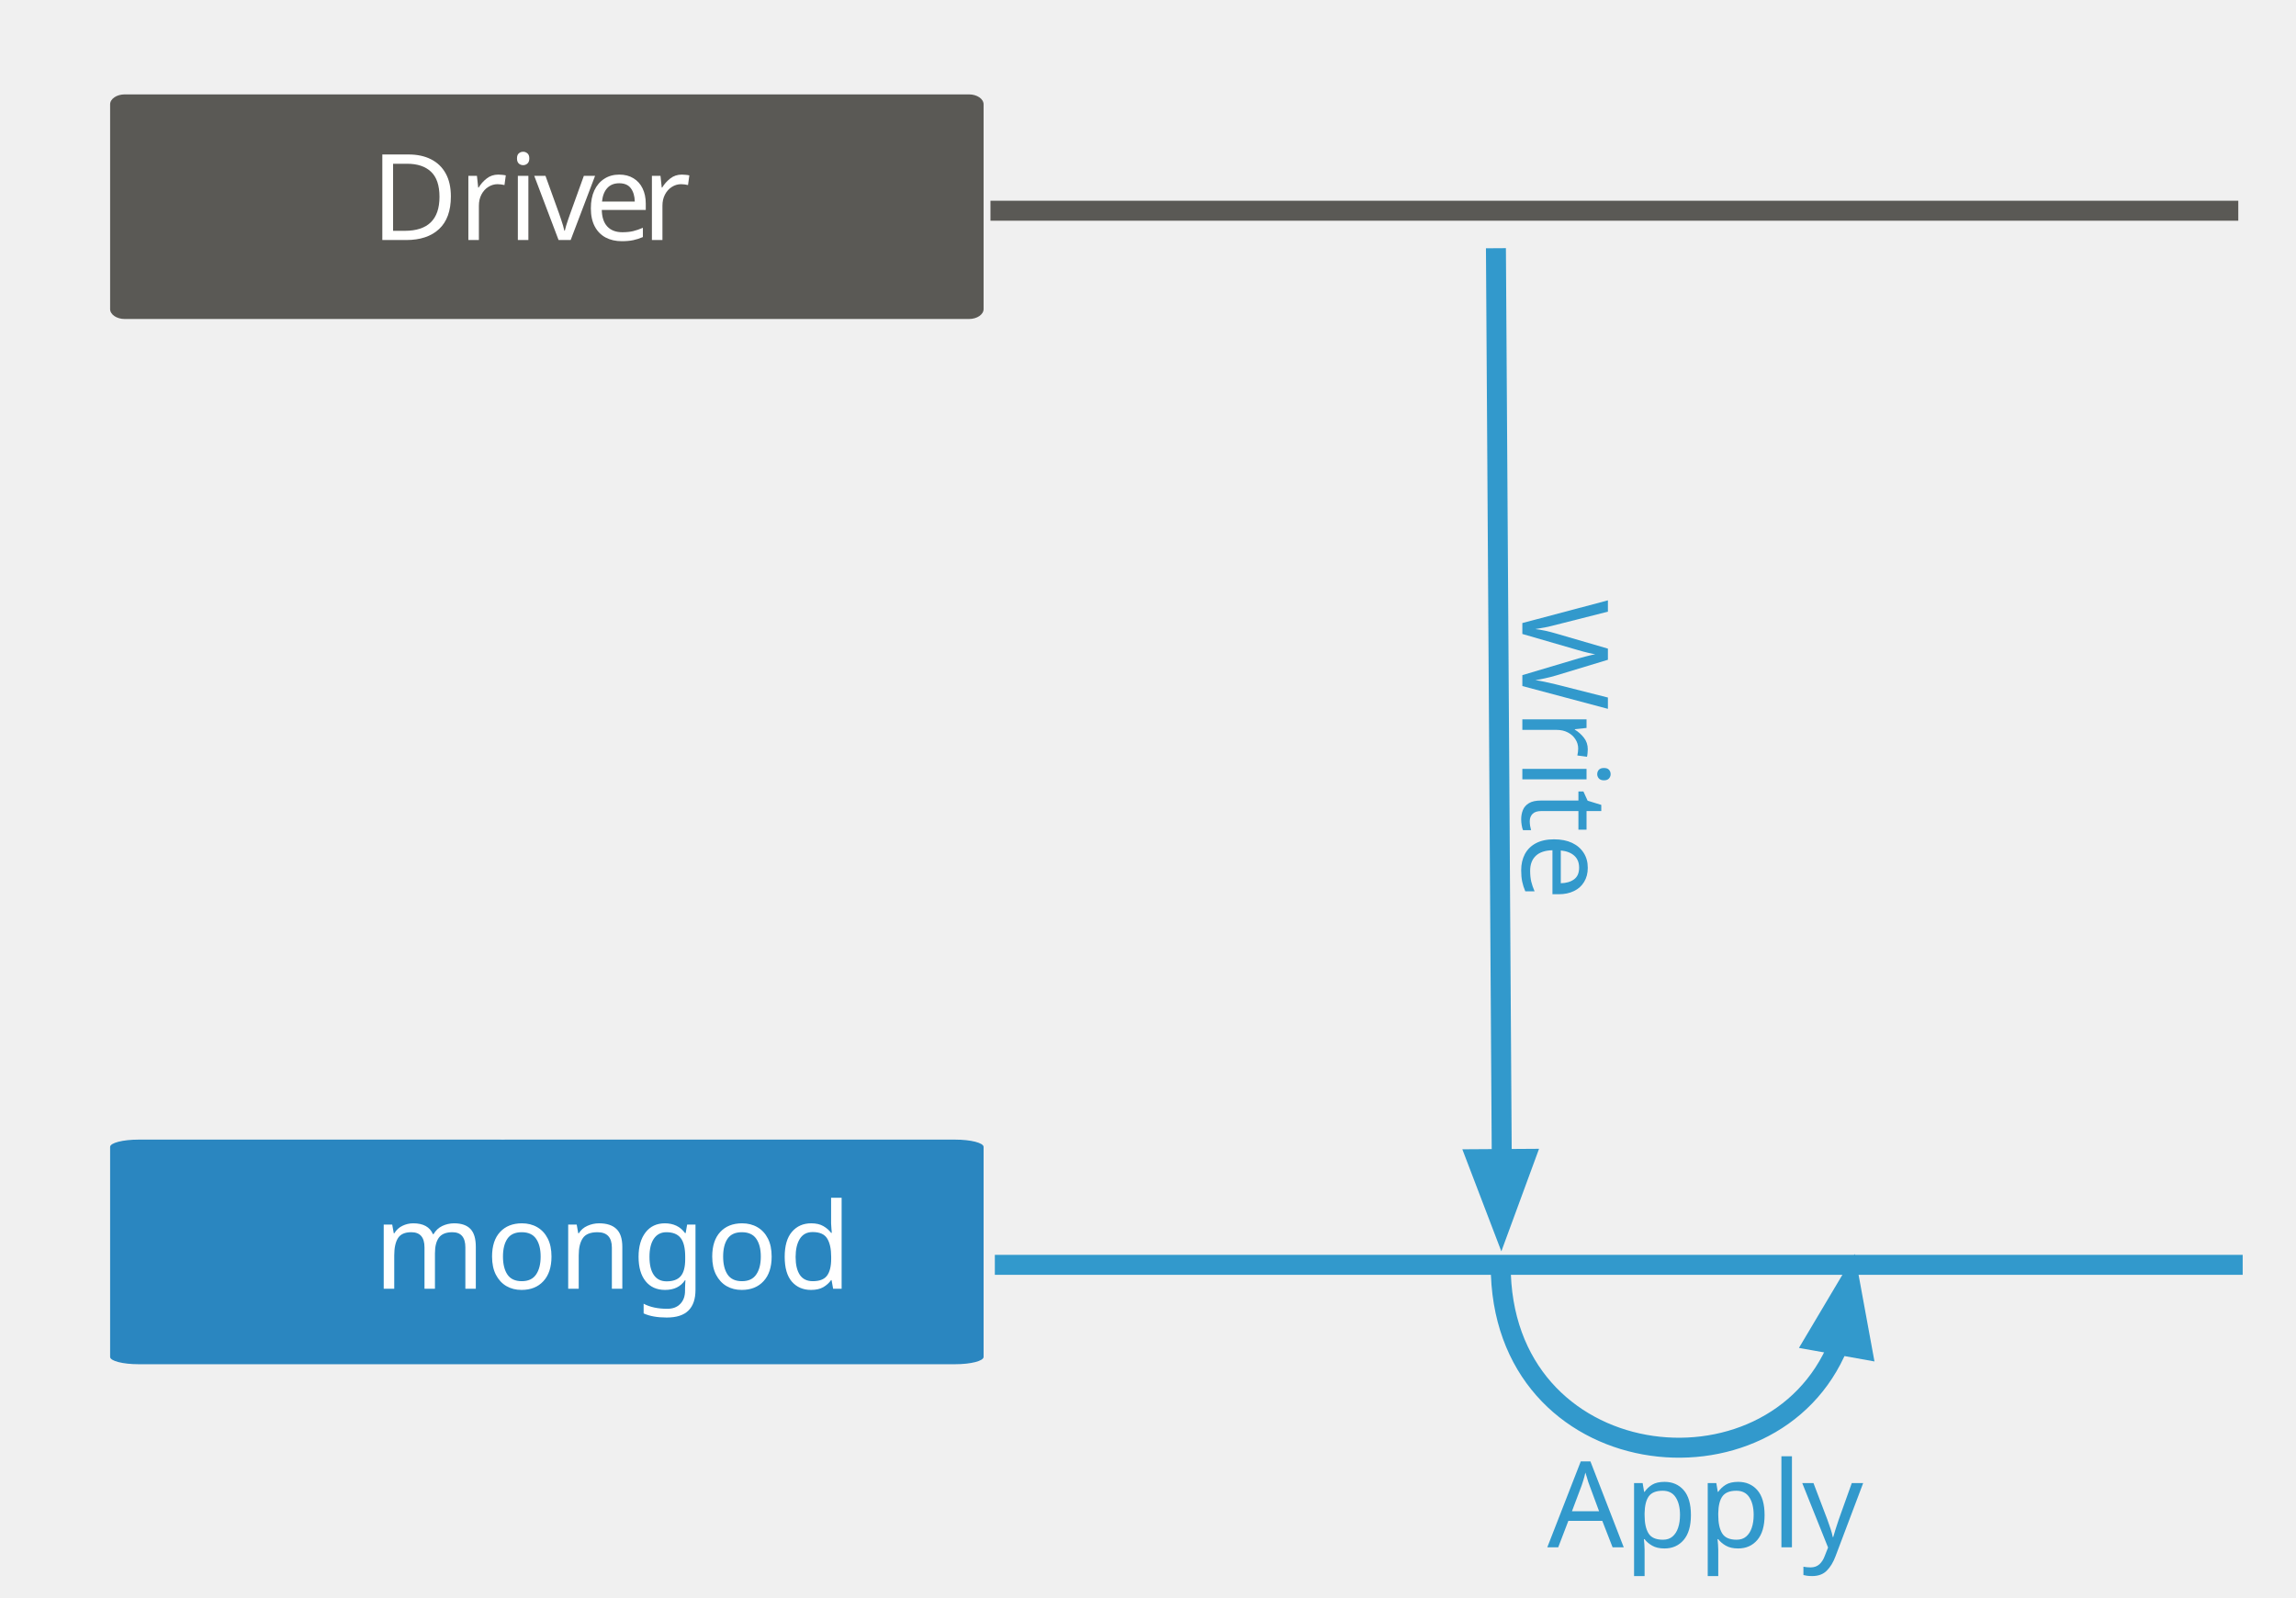
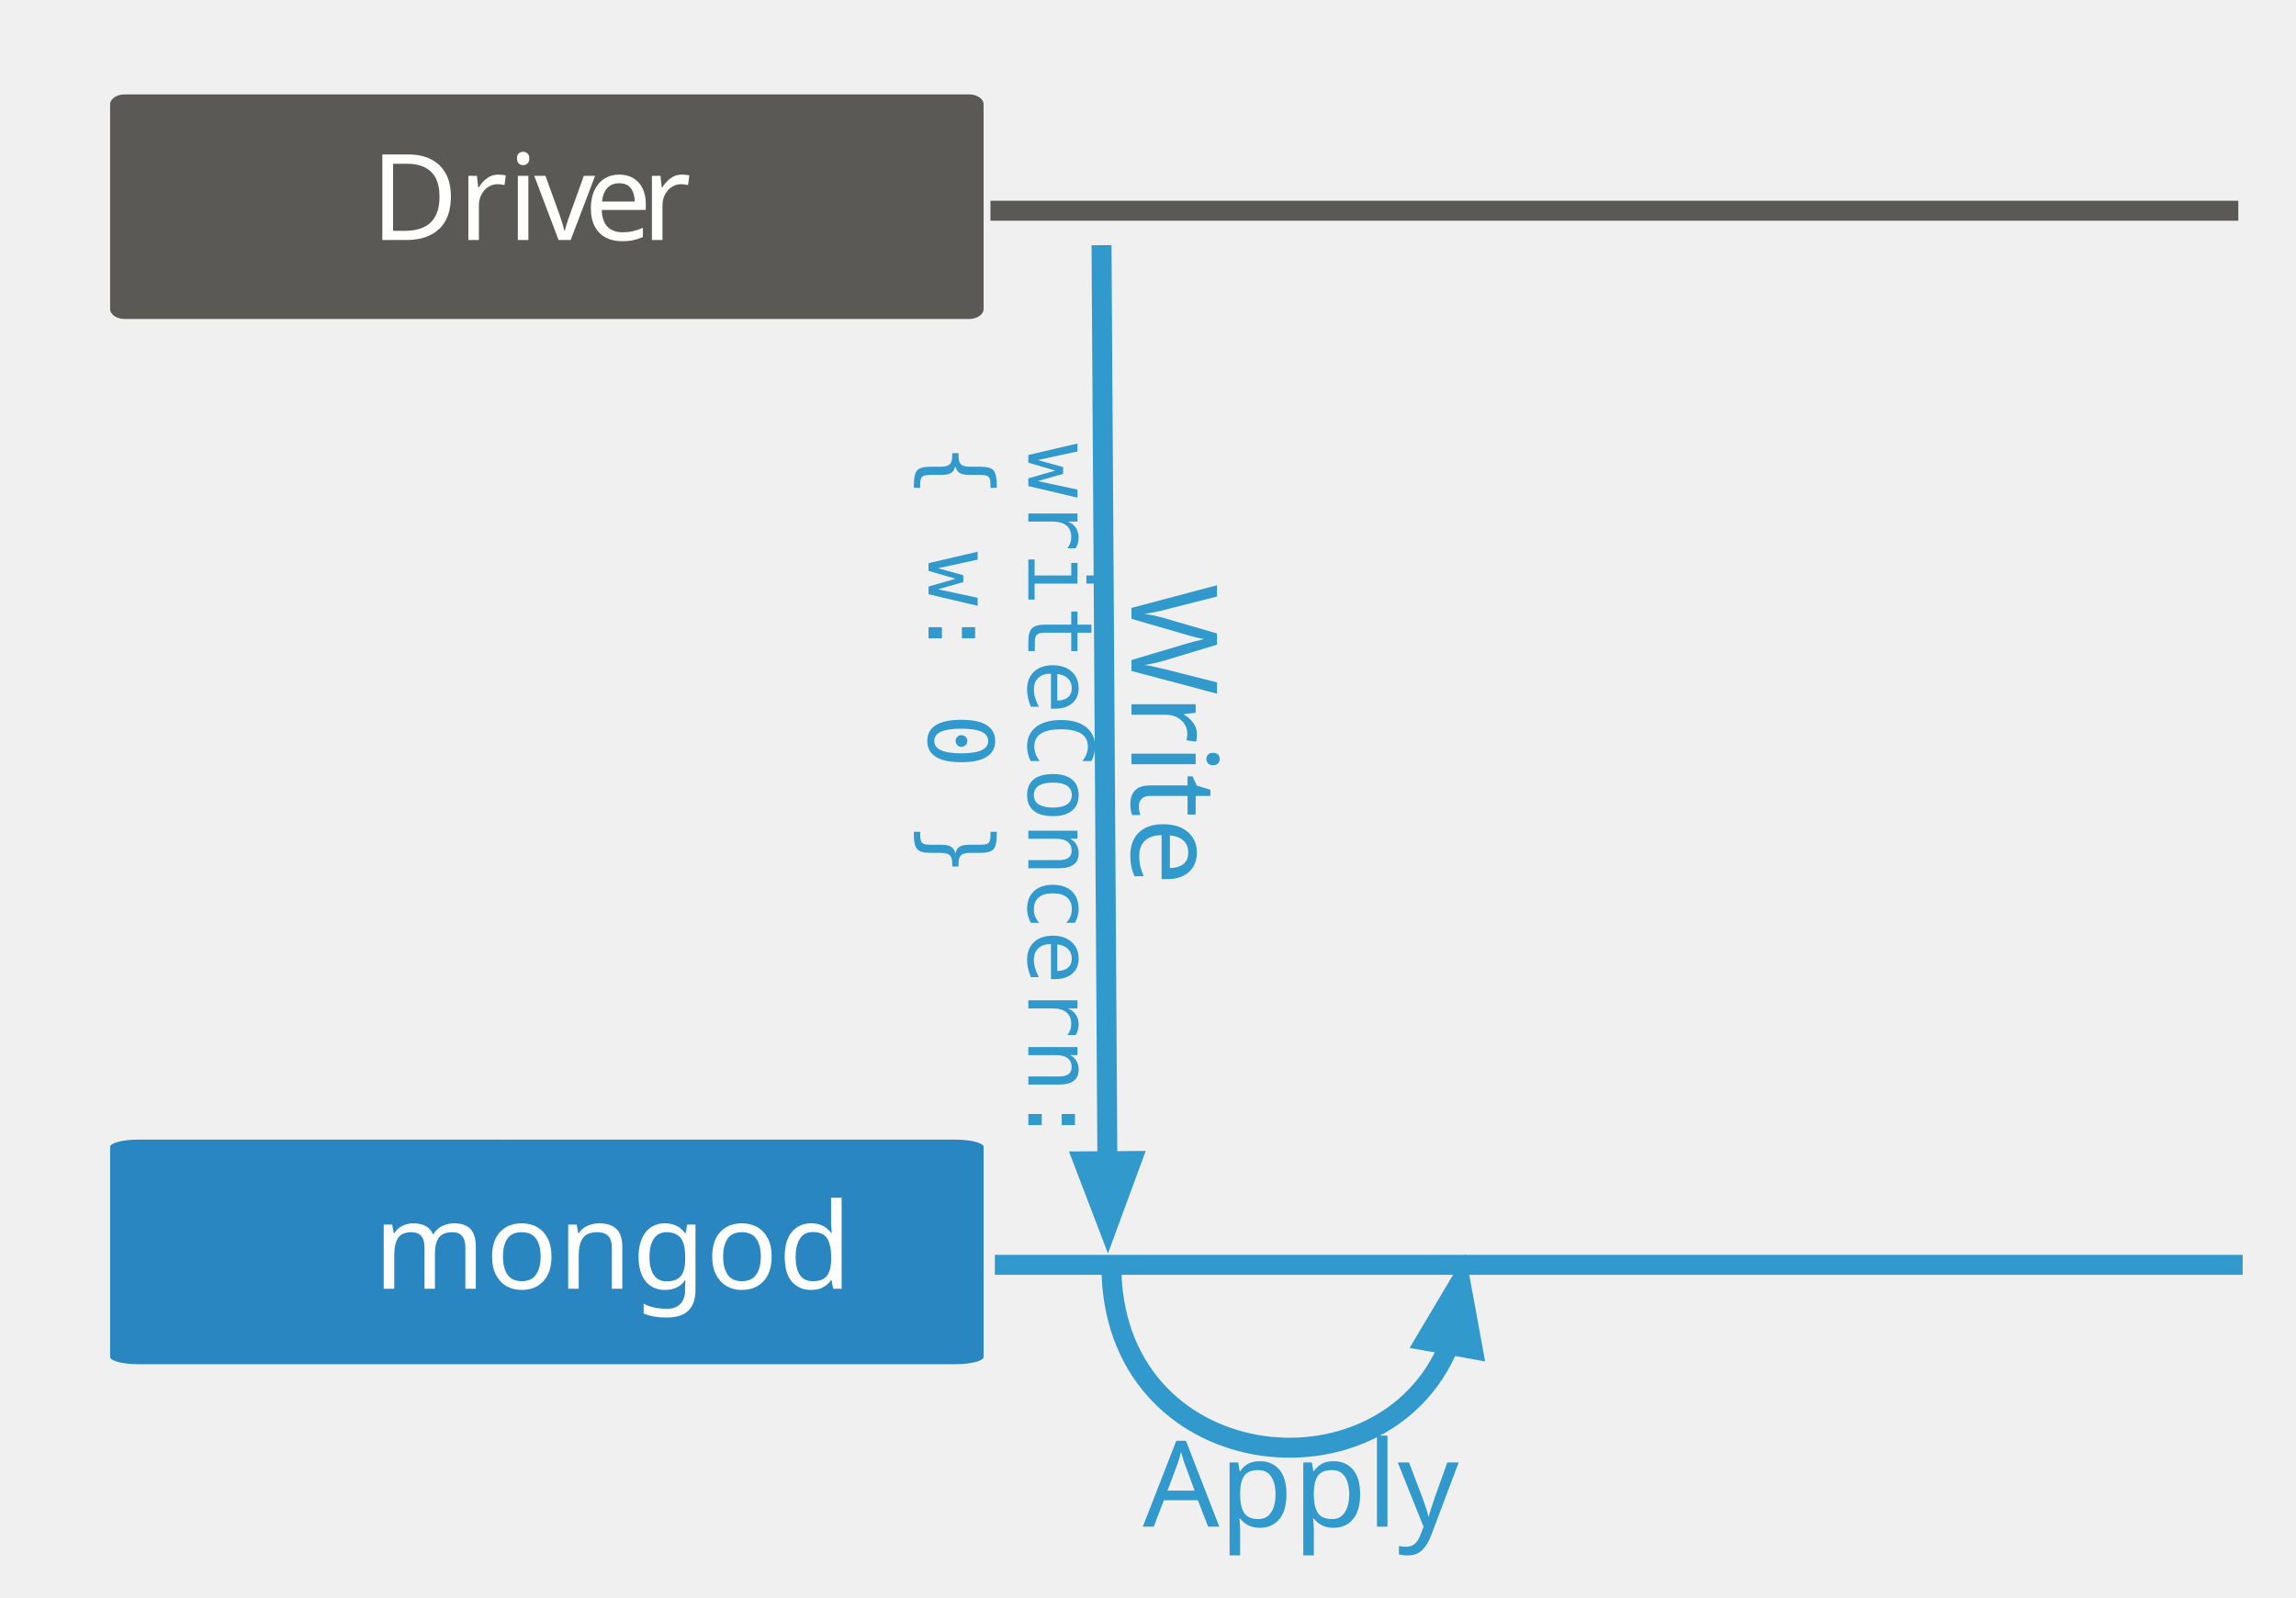
- <svg xmlns="http://www.w3.org/2000/svg" version="1.1" x="0px" y="0px" width="460" height="320" viewBox="0, 0, 460, 320" id="svg3077">
-   <path style="fill:#5a5955" id="path3080" d="m 22.061,61.915 c 0,1.103 1.31,1.996 2.927,1.996 l 169.147,0 c 1.617,0 2.926,-0.893 2.926,-1.996 l 0,-41.007 c 0,-1.103 -1.309,-1.997 -2.926,-1.997 l -169.147,0 c -1.617,0 -2.927,0.894 -2.927,1.997 l 0,41.007" />
-   <text id="text3082" x="109.561" y="41.411">
-     <tspan style="font-size:24px;fill:#fffffe;font-family:GillSans" id="tspan3084" font-size="24" y="48.091" x="74.271">Dri</tspan>
-     <tspan style="font-size:24px;fill:#fffffe;font-family:GillSans" id="tspan3086" font-size="24" y="48.091" x="107.036">v</tspan>
-     <tspan style="font-size:24px;fill:#fffffe;font-family:GillSans" id="tspan3088" font-size="24" y="48.091" x="117.068">e</tspan>
-     <tspan style="font-size:24px;fill:#fffffe;font-family:GillSans" id="tspan3090" font-size="24" y="48.091" x="128.564">r</tspan>
-   </text>
-   <text id="text3092" x="112.86" y="238.41">
-     <tspan style="font-size:24px;fill:#fffffe;font-family:GillSans" id="tspan3094" font-size="24" y="245.91" x="73.171">Primary</tspan>
-   </text>
-   <text id="text3096" transform="matrix(0,1,-1,0,0,0)" x="151.619" y="-310.166">
-     <tspan style="font-size:24px;fill:#3299cc;font-family:GillSans" id="tspan3098" font-size="24" y="-305" x="120">Write</tspan>
-   </text>
-   <path d="m 299.707,49.732 1.176,183.517" id="path3102" style="fill-opacity:0;stroke:#3299cc;stroke-width:4" />
-   <path d="m 295.875,232.242 4.881,12.769 4.718,-12.831 z" id="path3104" style="fill:#3299cc;fill-opacity:1;stroke:#3299cc;stroke-width:4;stroke-opacity:1" />
-   <g id="g3106">
-     <path style="fill:#2a86c0" id="path3108" d="m 197.061,229.784 c 0,-0.807 -2.542,-1.461 -5.684,-1.461 l -163.631,0 c -3.139,0 -5.685,0.654 -5.685,1.461 l 0,42.077 c 0,0.807 2.546,1.462 5.685,1.462 l 163.631,0 c 3.142,0 5.684,-0.655 5.684,-1.462 l 0,-42.077" />
-     <text id="text3110" transform="translate(118.661,252.034)">
-       <tspan style="font-size:24px;fill:#ffffff;font-family:GillSans" id="tspan3112" font-size="24" y="6.168" x="-43.832">mongod</tspan>
+ <svg xmlns="http://www.w3.org/2000/svg" version="1.1" x="0px" y="0px" width="460" height="320" viewBox="0, 0, 460, 320">
+   <g id="Layer 1">
+     <path d="M22.061,61.915 C22.061,63.018 23.371,63.911 24.988,63.911 L194.135,63.911 C195.752,63.911 197.061,63.018 197.061,61.915 L197.061,20.908 C197.061,19.805 195.752,18.911 194.135,18.911 L24.988,18.911 C23.371,18.911 22.061,19.805 22.061,20.908 L22.061,61.915" fill="#5A5955" />
+     <text transform="matrix(1, 0, 0, 1, 109.561, 41.411)">
+       <tspan x="-35.29" y="6.68" font-family="GillSans" font-size="24" fill="#FFFFFE">Dri</tspan>
+       <tspan x="-2.525" y="6.68" font-family="GillSans" font-size="24" fill="#FFFFFE">v</tspan>
+       <tspan x="7.507" y="6.68" font-family="GillSans" font-size="24" fill="#FFFFFE">e</tspan>
+       <tspan x="19.003" y="6.68" font-family="GillSans" font-size="24" fill="#FFFFFE">r</tspan>
+     </text>
+     <text transform="matrix(1, 0, 0, 1, 112.86, 238.41)">
+       <tspan x="-39.689" y="7.5" font-family="GillSans" font-size="24" fill="#FFFFFE">Primary</tspan>
+     </text>
+     <g>
+       <path d="M197.061,229.784 C197.061,228.977 194.519,228.323 191.377,228.323 L27.746,228.323 C24.607,228.323 22.061,228.977 22.061,229.784 L22.061,271.861 C22.061,272.668 24.607,273.323 27.746,273.323 L191.377,273.323 C194.519,273.323 197.061,272.668 197.061,271.861 L197.061,229.784" fill="#2A86C0" />
+       <text transform="matrix(1, 0, 0, 1, 118.661, 252.034)">
+         <tspan x="-43.832" y="6.168" font-family="GillSans" font-size="24" fill="#FFFFFF">mongod</tspan>
+       </text>
+     </g>
+     <g>
+       <path d="M222.665,253.41 C222.557,295.645 277.085,301.886 290.334,269.442" fill-opacity="0" stroke="#3299CC" stroke-width="4" />
+       <path d="M295.059,270.289 L292.593,256.843 L285.61,268.595 z" fill="#3299CC" fill-opacity="1" stroke="#3299CC" stroke-width="4" stroke-opacity="1" />
+     </g>
+     <text transform="matrix(1, 0, 0, 1, 257.541, 298.363)">
+       <tspan x="-28.576" y="7.5" font-family="GillSans" font-size="24" fill="#3299CC">Apply</tspan>
+     </text>
+     <path d="M198.439,42.22 L448.439,42.22" fill-opacity="0" stroke="#5A5955" stroke-width="4" />
+     <path d="M199.316,253.41 L449.316,253.41" fill-opacity="0" stroke="#3299CC" stroke-width="4" />
+     <text transform="matrix(-0, 1, -1, -0, 231.853, 148.586)">
+       <tspan x="-31.619" y="5.166" font-family="GillSans" font-size="24" fill="#3299CC">Write</tspan>
+     </text>
+     <g>
+       <path d="M220.687,49.128 L221.864,232.645" fill-opacity="0" stroke="#3299CC" stroke-width="4" />
+       <path d="M217.064,232.675 L221.946,245.444 L226.663,232.614 z" fill="#3299CC" fill-opacity="1" stroke="#3299CC" stroke-width="4" stroke-opacity="1" />
+     </g>
+     <text transform="matrix(-0, 1, -1, -0, 199.528, 150.516)">
+       <tspan x="-61.662" y="-6.5" font-family="Inconsolata" font-size="18" fill="#3299CC">writeConcern:</tspan>
+       <tspan x="-61.662" y="13.5" font-family="Inconsolata" font-size="18" fill="#3299CC">  { w: 0 }</tspan>
    </text>
  </g>
-   <g id="g3114">
-     <path style="fill-opacity:0;stroke:#3299cc;stroke-width:4" id="path3116" d="m 300.665,253.41 c -0.108,42.235 54.42,48.476 67.669,16.032" />
-     <path style="fill:#3299cc;fill-opacity:1;stroke:#3299cc;stroke-width:4;stroke-opacity:1" id="path3118" d="m 373.059,270.289 -2.466,-13.446 -6.983,11.752 z" />
-   </g>
-   <text id="text3120" x="338.576" y="302.5">
-     <tspan style="font-size:24px;fill:#3299cc;font-family:GillSans" id="tspan3122" font-size="24" y="310" x="310">Apply</tspan>
-   </text>
-   <path style="fill-opacity:0;stroke:#5a5955;stroke-width:4" id="path3124" d="m 198.439,42.22 250,0" />
-   <path style="fill-opacity:0;stroke:#3299cc;stroke-width:4" id="path3126" d="m 199.316,253.41 250,0" />
-   <defs id="defs3128" />
+   <defs />
</svg>
